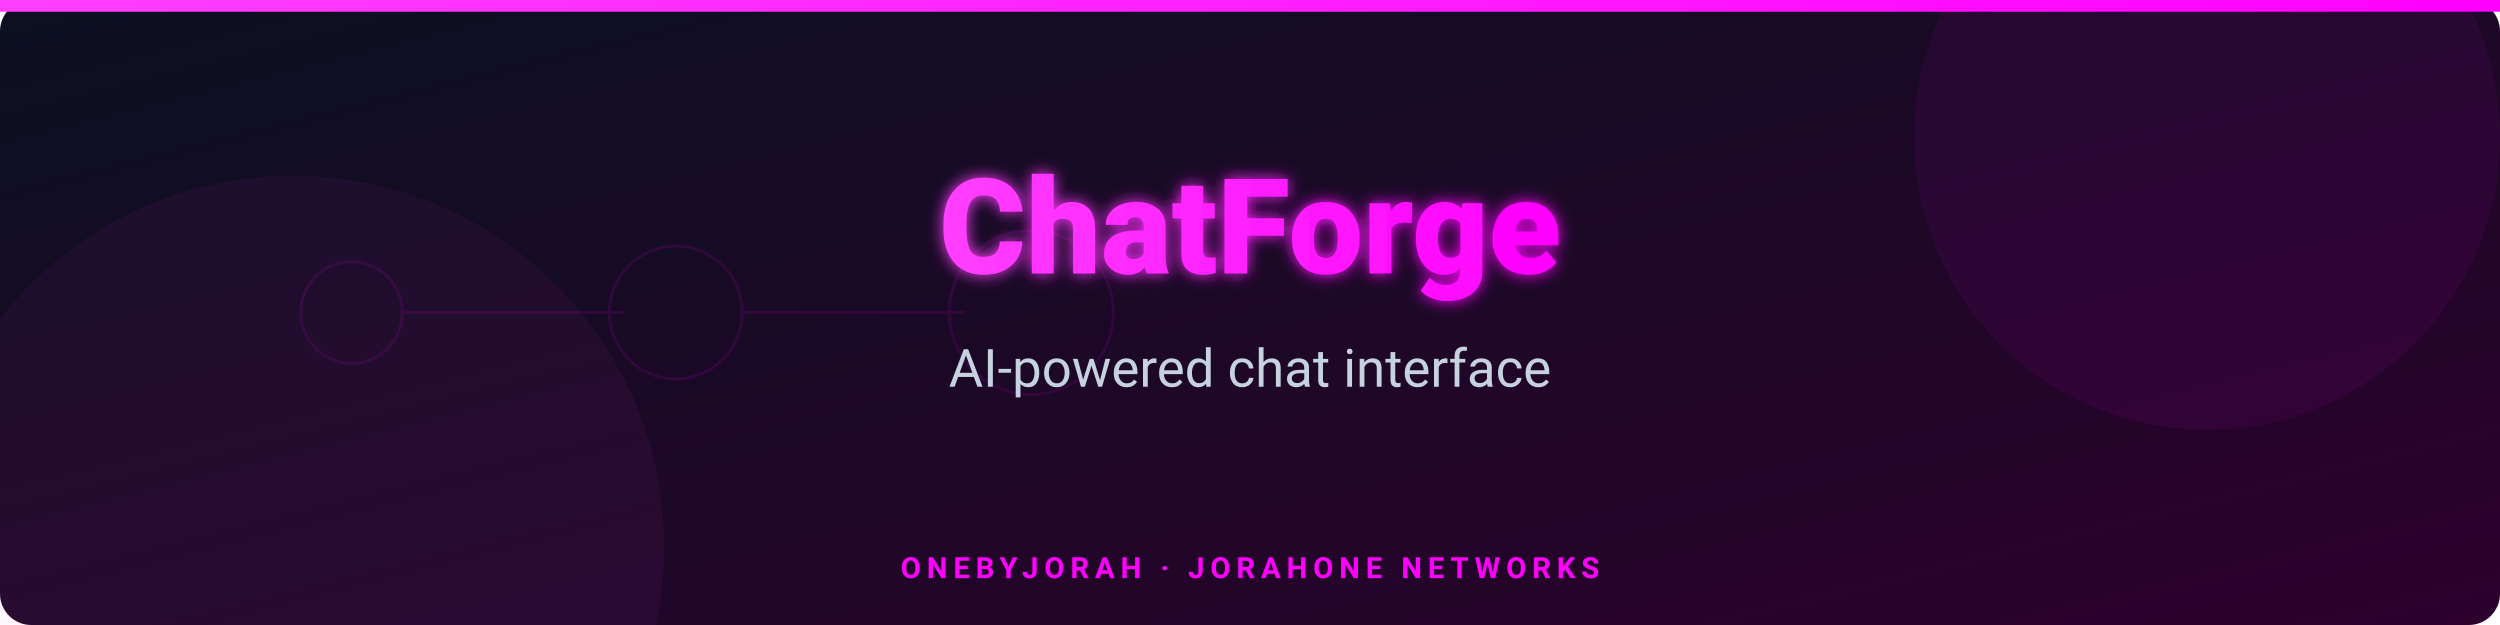
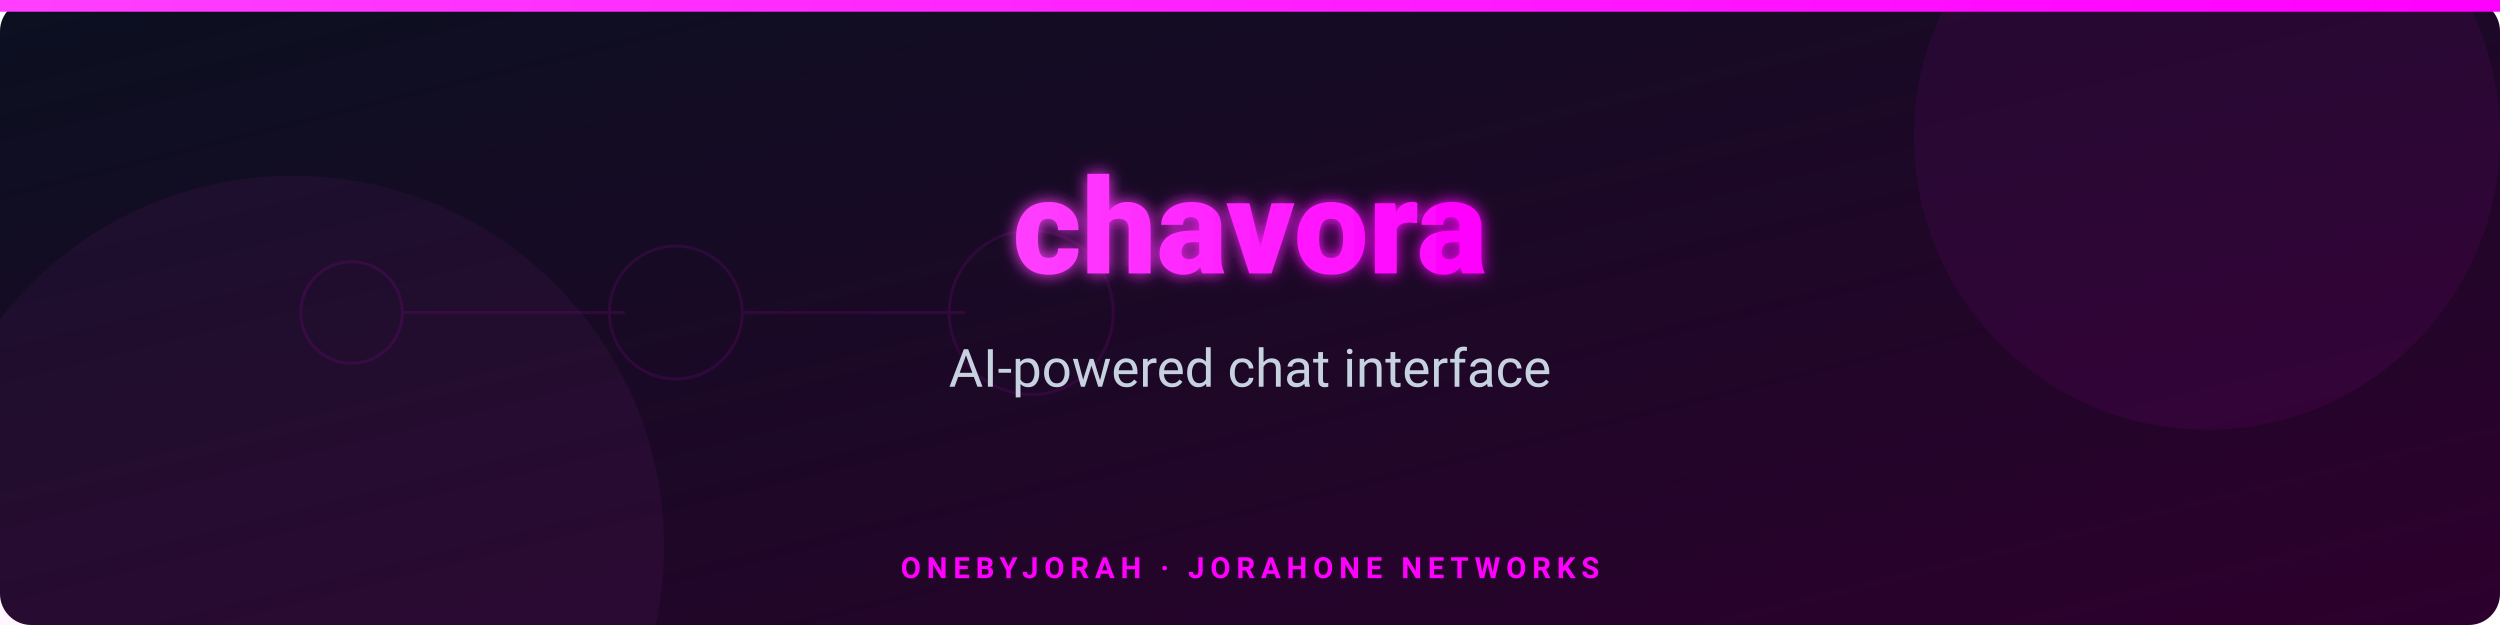
- <svg xmlns="http://www.w3.org/2000/svg" viewBox="0 0 1280 320" width="1280" height="320" role="img" aria-label="ChatForge">
+ <svg xmlns="http://www.w3.org/2000/svg" viewBox="0 0 1280 320" width="1280" height="320" role="img" aria-label="chavora">
  <defs>
    <linearGradient id="bg" x1="0%" y1="0%" x2="100%" y2="100%">
      <stop offset="0%" stop-color="#0b1020" />
      <stop offset="100%" stop-color="#2d002d" />
    </linearGradient>
    <linearGradient id="accent" x1="0%" y1="0%" x2="100%" y2="0%">
      <stop offset="0%" stop-color="#ff3fff" />
      <stop offset="100%" stop-color="#ff00ff" />
    </linearGradient>
    <filter id="glow" x="-20%" y="-20%" width="140%" height="140%">
      <feGaussianBlur stdDeviation="4" result="b" />
      <feComposite in="SourceGraphic" in2="b" operator="over" />
    </filter>
  </defs>
  <rect width="1280" height="320" rx="16" fill="url(#bg)" />
  <rect x="0" y="0" width="1280" height="6" fill="url(#accent)" />
  <circle cx="1130" cy="70" r="150" fill="#ff00ff" opacity="0.06" />
  <circle cx="150" cy="280" r="190" fill="#ff3fff" opacity="0.05" />
  <g opacity="0.10" stroke="#ff00ff" stroke-width="1.5" fill="none">
    <circle cx="180" cy="160" r="26" />
    <line x1="206" y1="160" x2="320" y2="160" />
    <circle cx="346" cy="160" r="34" />
    <line x1="380" y1="160" x2="494" y2="160" />
    <circle cx="528" cy="160" r="42" />
  </g>
-   <text x="640" y="140" font-family="-apple-system,BlinkMacSystemFont,Segoe UI,Roboto,Helvetica,Arial,sans-serif" font-size="68" font-weight="800" fill="url(#accent)" text-anchor="middle" filter="url(#glow)">ChatForge</text>
+   <text x="640" y="140" font-family="-apple-system,BlinkMacSystemFont,Segoe UI,Roboto,Helvetica,Arial,sans-serif" font-size="68" font-weight="800" fill="url(#accent)" text-anchor="middle" filter="url(#glow)">chavora</text>
  <text x="640" y="198" font-family="-apple-system,BlinkMacSystemFont,Segoe UI,Roboto,Helvetica,Arial,sans-serif" font-size="27" fill="#c7d2e0" text-anchor="middle">AI-powered chat interface</text>
  <text x="640" y="252" font-family="-apple-system,BlinkMacSystemFont,Segoe UI,Roboto,Helvetica,Arial,sans-serif" font-size="18" fill="#ff3fff" opacity="0.85" text-anchor="middle" />
  <text x="640" y="296" font-family="-apple-system,BlinkMacSystemFont,Segoe UI,Roboto,Helvetica,Arial,sans-serif" font-size="15" font-weight="600" fill="#ff00ff" letter-spacing="3" text-anchor="middle">ONEBYJORAH  ·  JORAHONE NETWORKS</text>
</svg>
